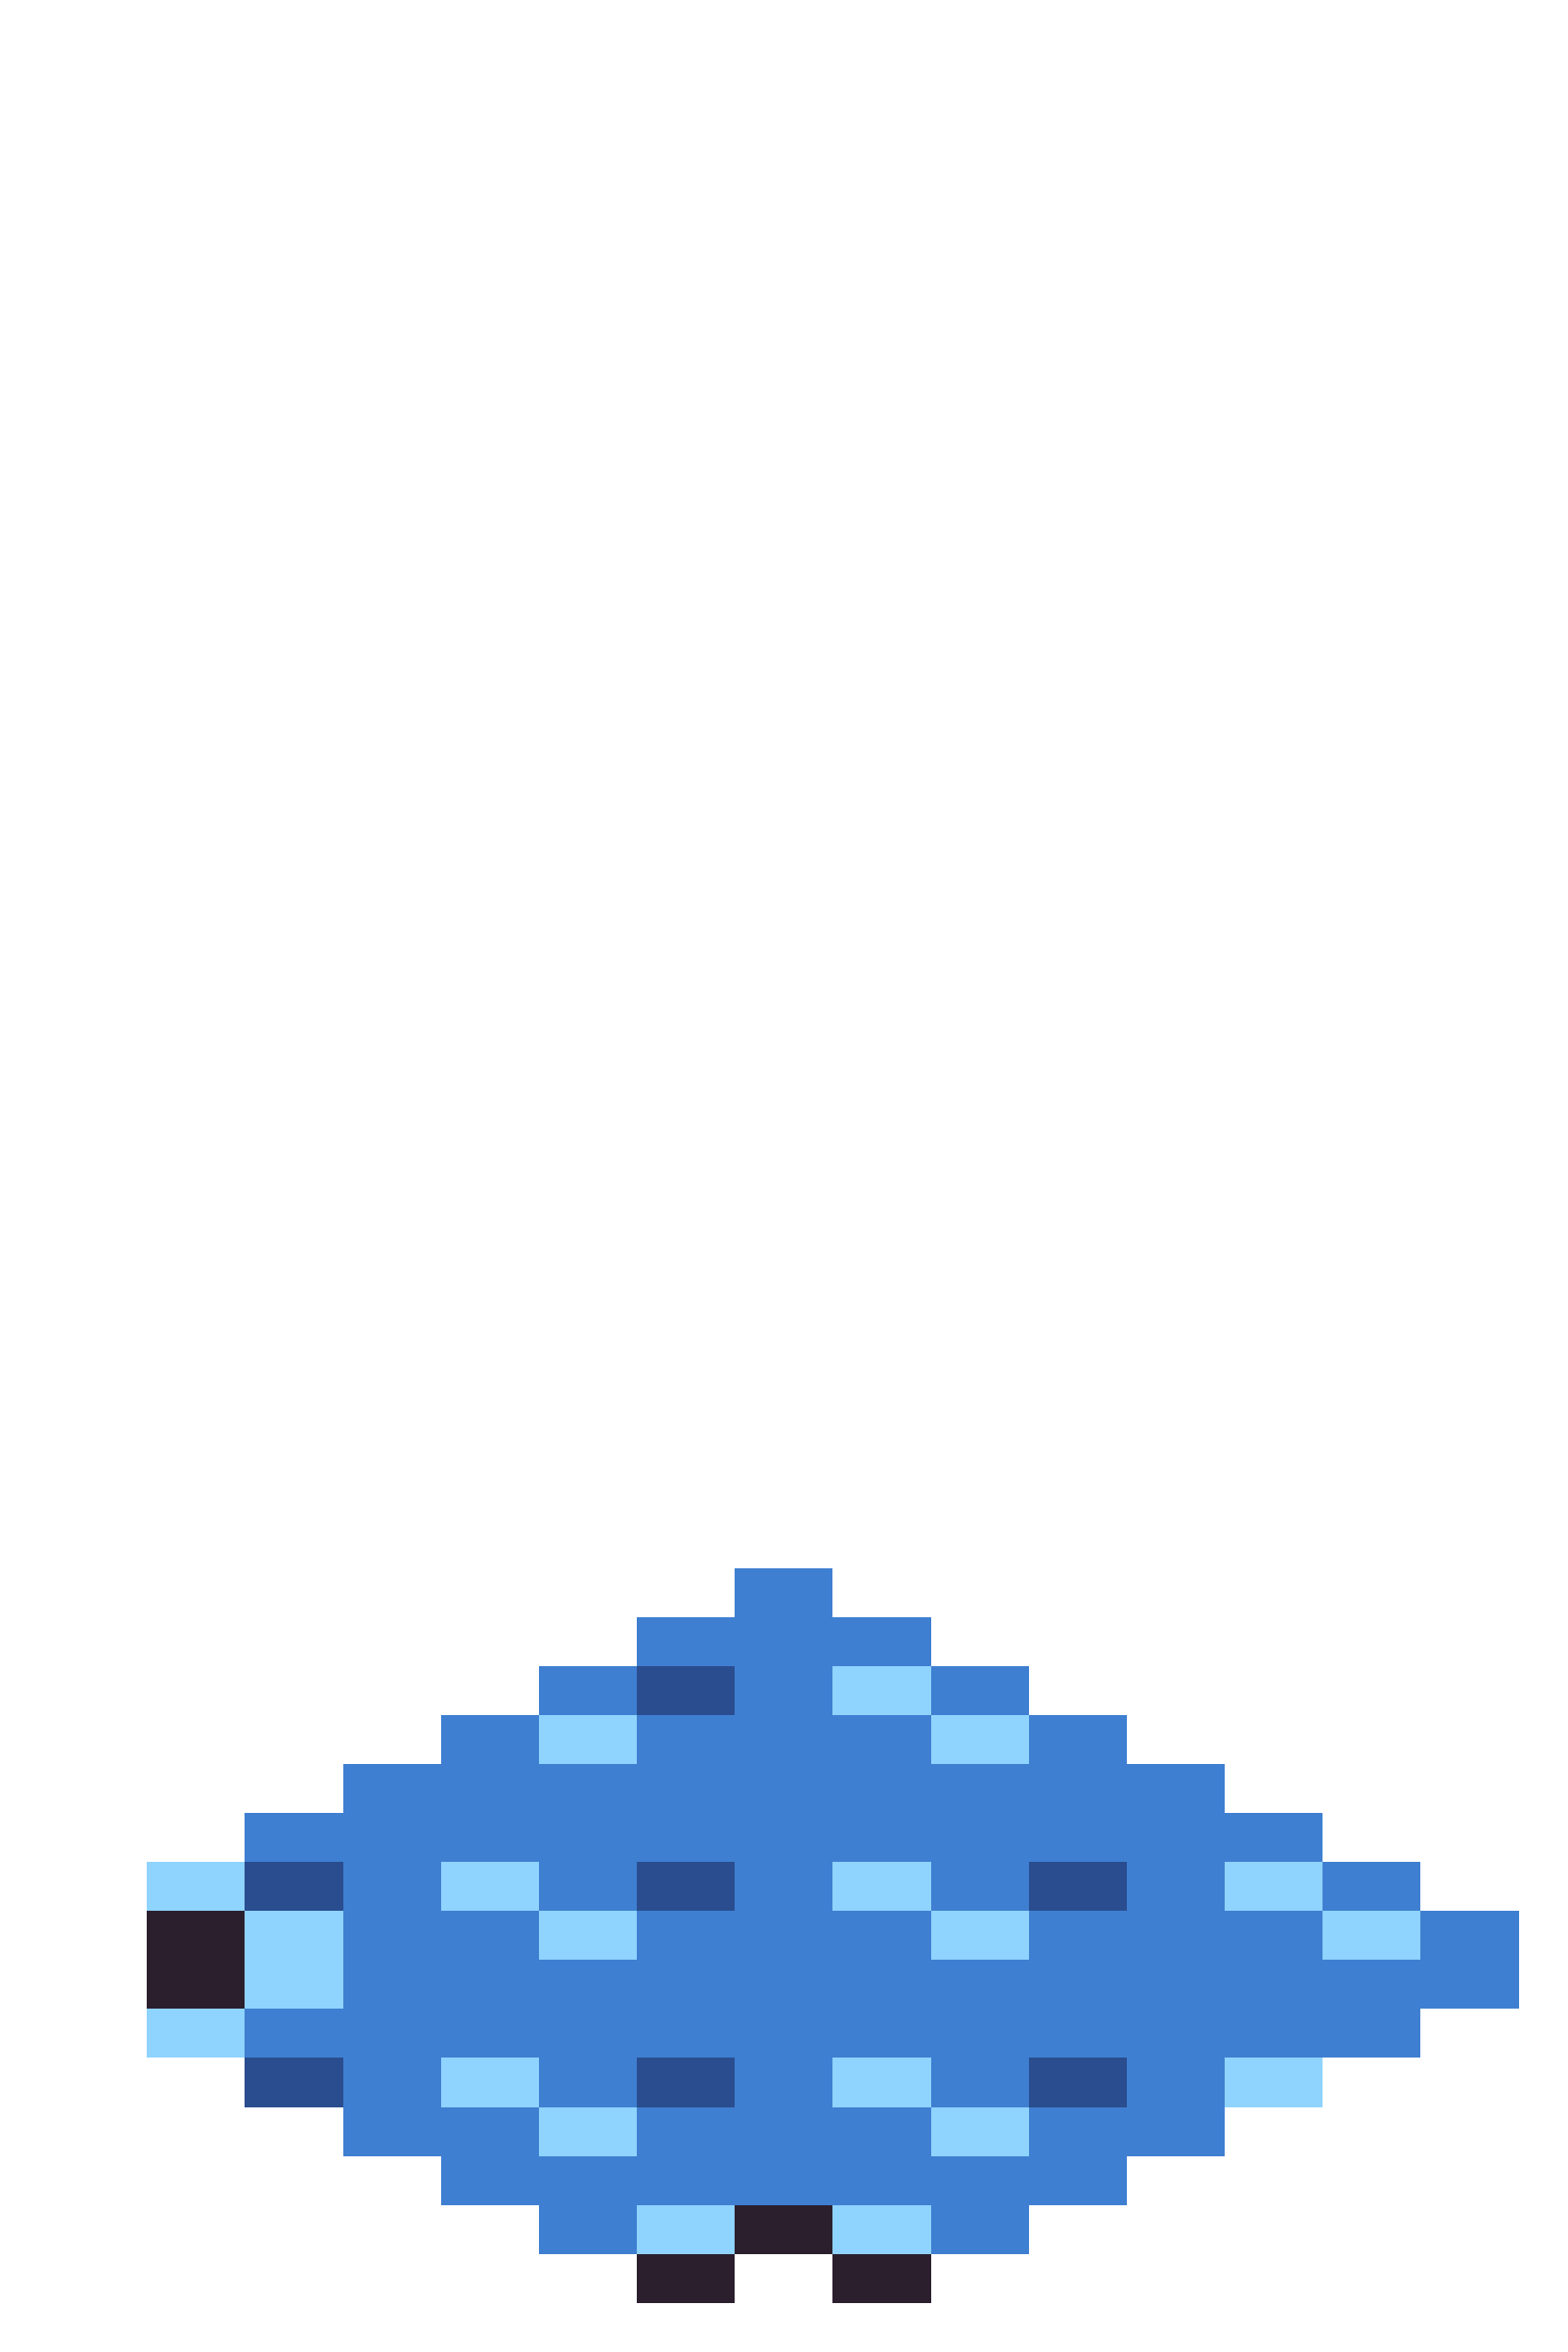
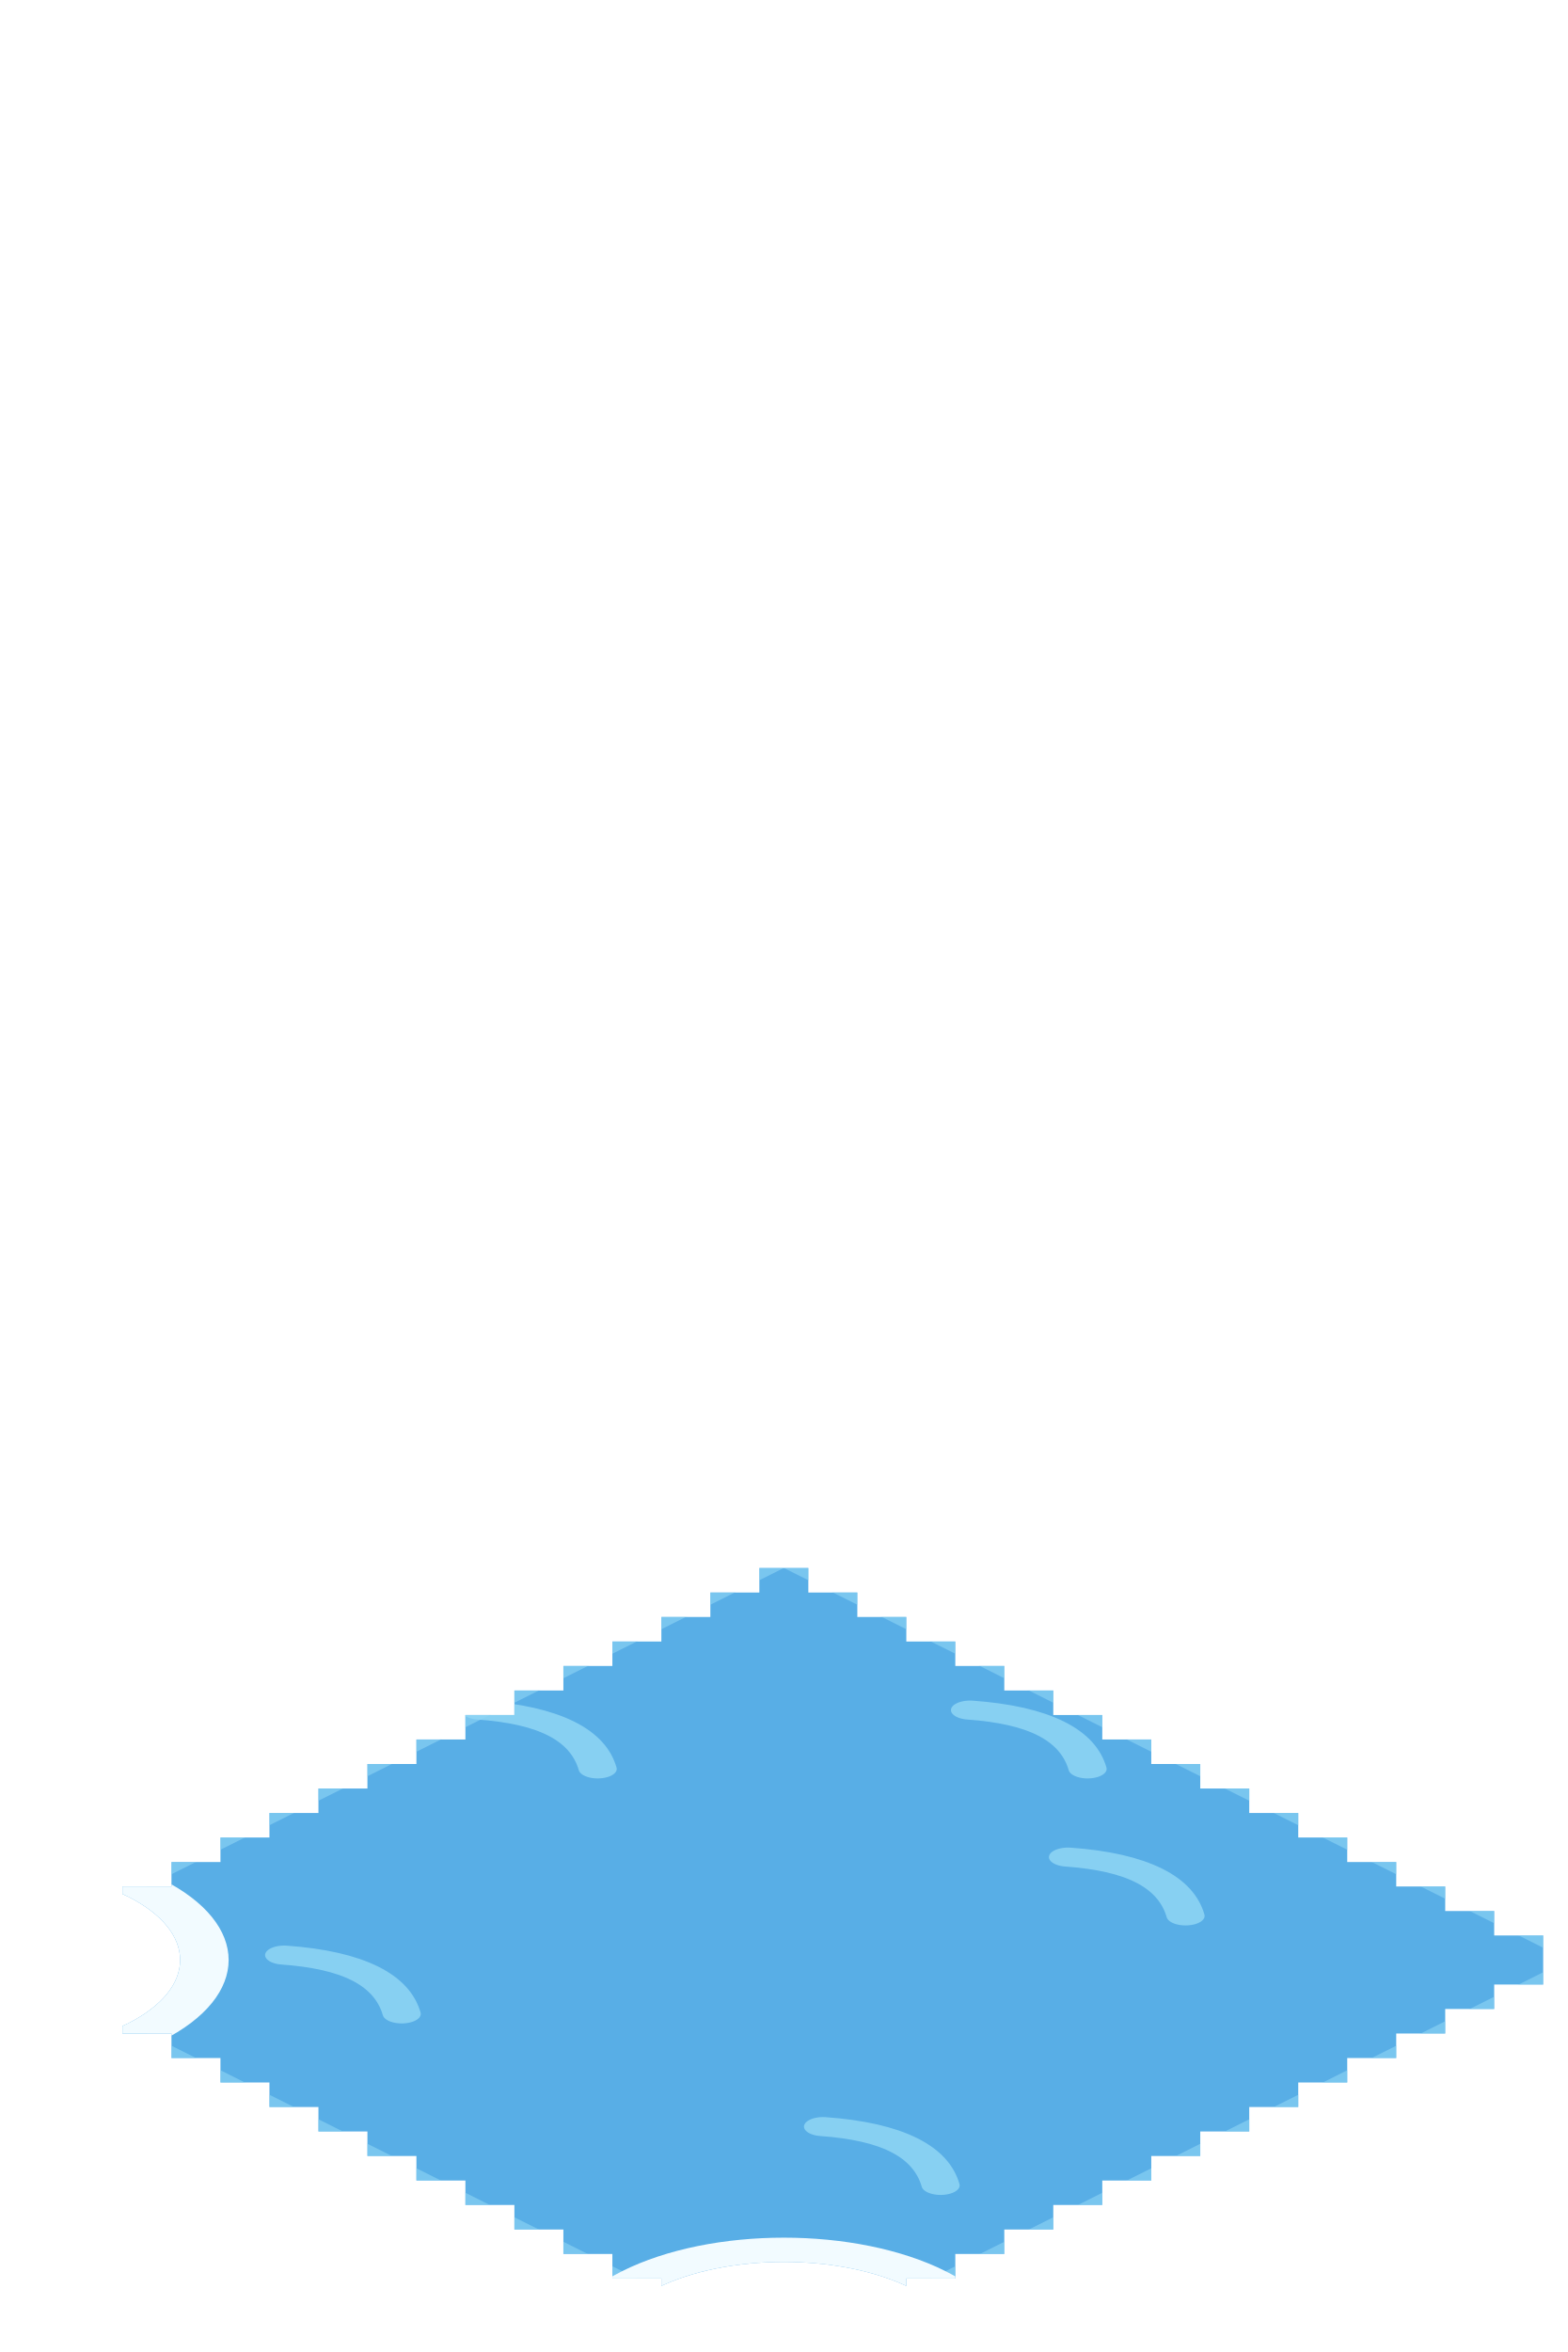
- <svg xmlns="http://www.w3.org/2000/svg" viewBox="0 0 32 48" width="32" height="48" shape-rendering="crispEdges">
-   <rect x="15" y="32" width="2" height="1" fill="#3f7fd1" />
-   <rect x="13" y="33" width="6" height="1" fill="#3f7fd1" />
-   <rect x="11" y="34" width="2" height="1" fill="#3f7fd1" />
-   <rect x="13" y="34" width="2" height="1" fill="#2a4d8f" />
-   <rect x="15" y="34" width="2" height="1" fill="#3f7fd1" />
-   <rect x="17" y="34" width="2" height="1" fill="#8fd3ff" />
-   <rect x="19" y="34" width="2" height="1" fill="#3f7fd1" />
-   <rect x="9" y="35" width="2" height="1" fill="#3f7fd1" />
-   <rect x="11" y="35" width="2" height="1" fill="#8fd3ff" />
-   <rect x="13" y="35" width="6" height="1" fill="#3f7fd1" />
-   <rect x="19" y="35" width="2" height="1" fill="#8fd3ff" />
-   <rect x="21" y="35" width="2" height="1" fill="#3f7fd1" />
-   <rect x="7" y="36" width="18" height="1" fill="#3f7fd1" />
-   <rect x="5" y="37" width="22" height="1" fill="#3f7fd1" />
-   <rect x="3" y="38" width="2" height="1" fill="#8fd3ff" />
-   <rect x="5" y="38" width="2" height="1" fill="#2a4d8f" />
-   <rect x="7" y="38" width="2" height="1" fill="#3f7fd1" />
-   <rect x="9" y="38" width="2" height="1" fill="#8fd3ff" />
-   <rect x="11" y="38" width="2" height="1" fill="#3f7fd1" />
-   <rect x="13" y="38" width="2" height="1" fill="#2a4d8f" />
-   <rect x="15" y="38" width="2" height="1" fill="#3f7fd1" />
-   <rect x="17" y="38" width="2" height="1" fill="#8fd3ff" />
-   <rect x="19" y="38" width="2" height="1" fill="#3f7fd1" />
-   <rect x="21" y="38" width="2" height="1" fill="#2a4d8f" />
-   <rect x="23" y="38" width="2" height="1" fill="#3f7fd1" />
-   <rect x="25" y="38" width="2" height="1" fill="#8fd3ff" />
-   <rect x="27" y="38" width="2" height="1" fill="#3f7fd1" />
-   <rect x="3" y="39" width="2" height="1" fill="#2b1f2e" />
-   <rect x="5" y="39" width="2" height="1" fill="#8fd3ff" />
-   <rect x="7" y="39" width="4" height="1" fill="#3f7fd1" />
-   <rect x="11" y="39" width="2" height="1" fill="#8fd3ff" />
-   <rect x="13" y="39" width="6" height="1" fill="#3f7fd1" />
-   <rect x="19" y="39" width="2" height="1" fill="#8fd3ff" />
-   <rect x="21" y="39" width="6" height="1" fill="#3f7fd1" />
-   <rect x="27" y="39" width="2" height="1" fill="#8fd3ff" />
-   <rect x="29" y="39" width="2" height="1" fill="#3f7fd1" />
-   <rect x="3" y="40" width="2" height="1" fill="#2b1f2e" />
-   <rect x="5" y="40" width="2" height="1" fill="#8fd3ff" />
-   <rect x="7" y="40" width="24" height="1" fill="#3f7fd1" />
-   <rect x="3" y="41" width="2" height="1" fill="#8fd3ff" />
-   <rect x="5" y="41" width="24" height="1" fill="#3f7fd1" />
-   <rect x="5" y="42" width="2" height="1" fill="#2a4d8f" />
-   <rect x="7" y="42" width="2" height="1" fill="#3f7fd1" />
-   <rect x="9" y="42" width="2" height="1" fill="#8fd3ff" />
-   <rect x="11" y="42" width="2" height="1" fill="#3f7fd1" />
-   <rect x="13" y="42" width="2" height="1" fill="#2a4d8f" />
-   <rect x="15" y="42" width="2" height="1" fill="#3f7fd1" />
-   <rect x="17" y="42" width="2" height="1" fill="#8fd3ff" />
-   <rect x="19" y="42" width="2" height="1" fill="#3f7fd1" />
-   <rect x="21" y="42" width="2" height="1" fill="#2a4d8f" />
-   <rect x="23" y="42" width="2" height="1" fill="#3f7fd1" />
-   <rect x="25" y="42" width="2" height="1" fill="#8fd3ff" />
-   <rect x="7" y="43" width="4" height="1" fill="#3f7fd1" />
-   <rect x="11" y="43" width="2" height="1" fill="#8fd3ff" />
-   <rect x="13" y="43" width="6" height="1" fill="#3f7fd1" />
-   <rect x="19" y="43" width="2" height="1" fill="#8fd3ff" />
-   <rect x="21" y="43" width="4" height="1" fill="#3f7fd1" />
-   <rect x="9" y="44" width="14" height="1" fill="#3f7fd1" />
-   <rect x="11" y="45" width="2" height="1" fill="#3f7fd1" />
-   <rect x="13" y="45" width="2" height="1" fill="#8fd3ff" />
-   <rect x="15" y="45" width="2" height="1" fill="#2b1f2e" />
-   <rect x="17" y="45" width="2" height="1" fill="#8fd3ff" />
-   <rect x="19" y="45" width="2" height="1" fill="#3f7fd1" />
-   <rect x="13" y="46" width="2" height="1" fill="#2b1f2e" />
-   <rect x="17" y="46" width="2" height="1" fill="#2b1f2e" />
+ <svg xmlns="http://www.w3.org/2000/svg" viewBox="0 0 32 48" width="32" height="48">
+   <defs>
+     <clipPath id="cell">
+       <rect x="15.5" y="32" width="1" height="0.5" />
+       <rect x="14.5" y="32.5" width="3" height="0.5" />
+       <rect x="13.5" y="33" width="5" height="0.5" />
+       <rect x="12.5" y="33.5" width="7" height="0.5" />
+       <rect x="11.5" y="34" width="9" height="0.5" />
+       <rect x="10.5" y="34.5" width="11" height="0.5" />
+       <rect x="9.5" y="35" width="13" height="0.5" />
+       <rect x="8.5" y="35.5" width="15" height="0.5" />
+       <rect x="7.5" y="36" width="17" height="0.5" />
+       <rect x="6.5" y="36.5" width="19" height="0.5" />
+       <rect x="5.5" y="37" width="21" height="0.5" />
+       <rect x="4.5" y="37.5" width="23" height="0.5" />
+       <rect x="3.5" y="38" width="25" height="0.5" />
+       <rect x="2.5" y="38.5" width="27" height="0.5" />
+       <rect x="1.5" y="39" width="29" height="0.5" />
+       <rect x="0.5" y="39.5" width="31" height="0.5" />
+       <rect x="0.5" y="40" width="31" height="0.5" />
+       <rect x="1.5" y="40.5" width="29" height="0.5" />
+       <rect x="2.5" y="41" width="27" height="0.5" />
+       <rect x="3.5" y="41.5" width="25" height="0.5" />
+       <rect x="4.5" y="42" width="23" height="0.5" />
+       <rect x="5.5" y="42.5" width="21" height="0.5" />
+       <rect x="6.5" y="43" width="19" height="0.5" />
+       <rect x="7.5" y="43.5" width="17" height="0.5" />
+       <rect x="8.5" y="44" width="15" height="0.5" />
+       <rect x="9.5" y="44.5" width="13" height="0.5" />
+       <rect x="10.5" y="45" width="11" height="0.5" />
+       <rect x="11.5" y="45.5" width="9" height="0.5" />
+       <rect x="12.5" y="46" width="7" height="0.5" />
+       <rect x="13.5" y="46.5" width="5" height="0.5" />
+       <rect x="14.5" y="47" width="3" height="0.5" />
+       <rect x="15.5" y="47.5" width="1" height="0.5" />
+     </clipPath>
+     <clipPath id="body">
+       <path d="M-2.00 -2.00 L18.00 -2.00 L18.00 18.00 L-2.00 18.00 Z" />
+     </clipPath>
+     <clipPath id="wet">
+       <path d="M13.40 16.00 a2.6 2.6 0 1 0 5.2 0 a2.6 2.6 0 1 0 -5.2 0 M-2.60 16.00 a2.6 2.6 0 1 0 5.2 0 a2.6 2.6 0 1 0 -5.2 0  M-9 -9 h34 v34 h-34 z" clip-rule="evenodd" transform="matrix(1 0.5 -1 0.5 16 32)" />
+     </clipPath>
+   </defs>
+   <g clip-path="url(#cell)">
+     <g clip-path="url(#wet)">
+       <g transform="matrix(1 0.5 -1 0.5 16 32)">
+         <path d="M-2.00 -2.00 L18.00 -2.00 L18.00 18.00 L-2.00 18.00 Z" fill="#58aee6" />
+         <g clip-path="url(#body)">
+           <path d="M8.80 3.00 q1.2 -0.9 2.4 0" stroke="#8fd6f5" stroke-width="0.55" fill="none" stroke-linecap="round" opacity="0.85" />
+           <path d="M-0.20 6.00 q1.2 -0.9 2.4 0" stroke="#8fd6f5" stroke-width="0.55" fill="none" stroke-linecap="round" opacity="0.85" />
+           <path d="M11.80 11.00 q1.2 -0.9 2.4 0" stroke="#8fd6f5" stroke-width="0.55" fill="none" stroke-linecap="round" opacity="0.85" />
+           <path d="M2.80 13.00 q1.2 -0.9 2.4 0" stroke="#8fd6f5" stroke-width="0.55" fill="none" stroke-linecap="round" opacity="0.85" />
+           <path d="M4.80 1.00 q1.2 -0.9 2.4 0" stroke="#8fd6f5" stroke-width="0.55" fill="none" stroke-linecap="round" opacity="0.85" />
+           <path d="M-2.00 -2.00 L18.00 -2.00 L18.00 18.00 L-2.00 18.00 Z" fill="none" stroke="#8fd6f5" stroke-width="4" opacity="0.6" />
+           <path d="M-2.00 -2.00 L18.00 -2.00 L18.00 18.00 L-2.00 18.00 Z" fill="none" stroke="#f2fbff" stroke-width="1.4" />
+           <path d="M13.40 16.00 a2.6 2.6 0 1 0 5.2 0 a2.6 2.6 0 1 0 -5.2 0 M-2.60 16.00 a2.6 2.6 0 1 0 5.2 0 a2.6 2.6 0 1 0 -5.2 0 " fill="none" stroke="#f2fbff" stroke-width="1.4" />
+         </g>
+       </g>
+     </g>
+   </g>
</svg>
